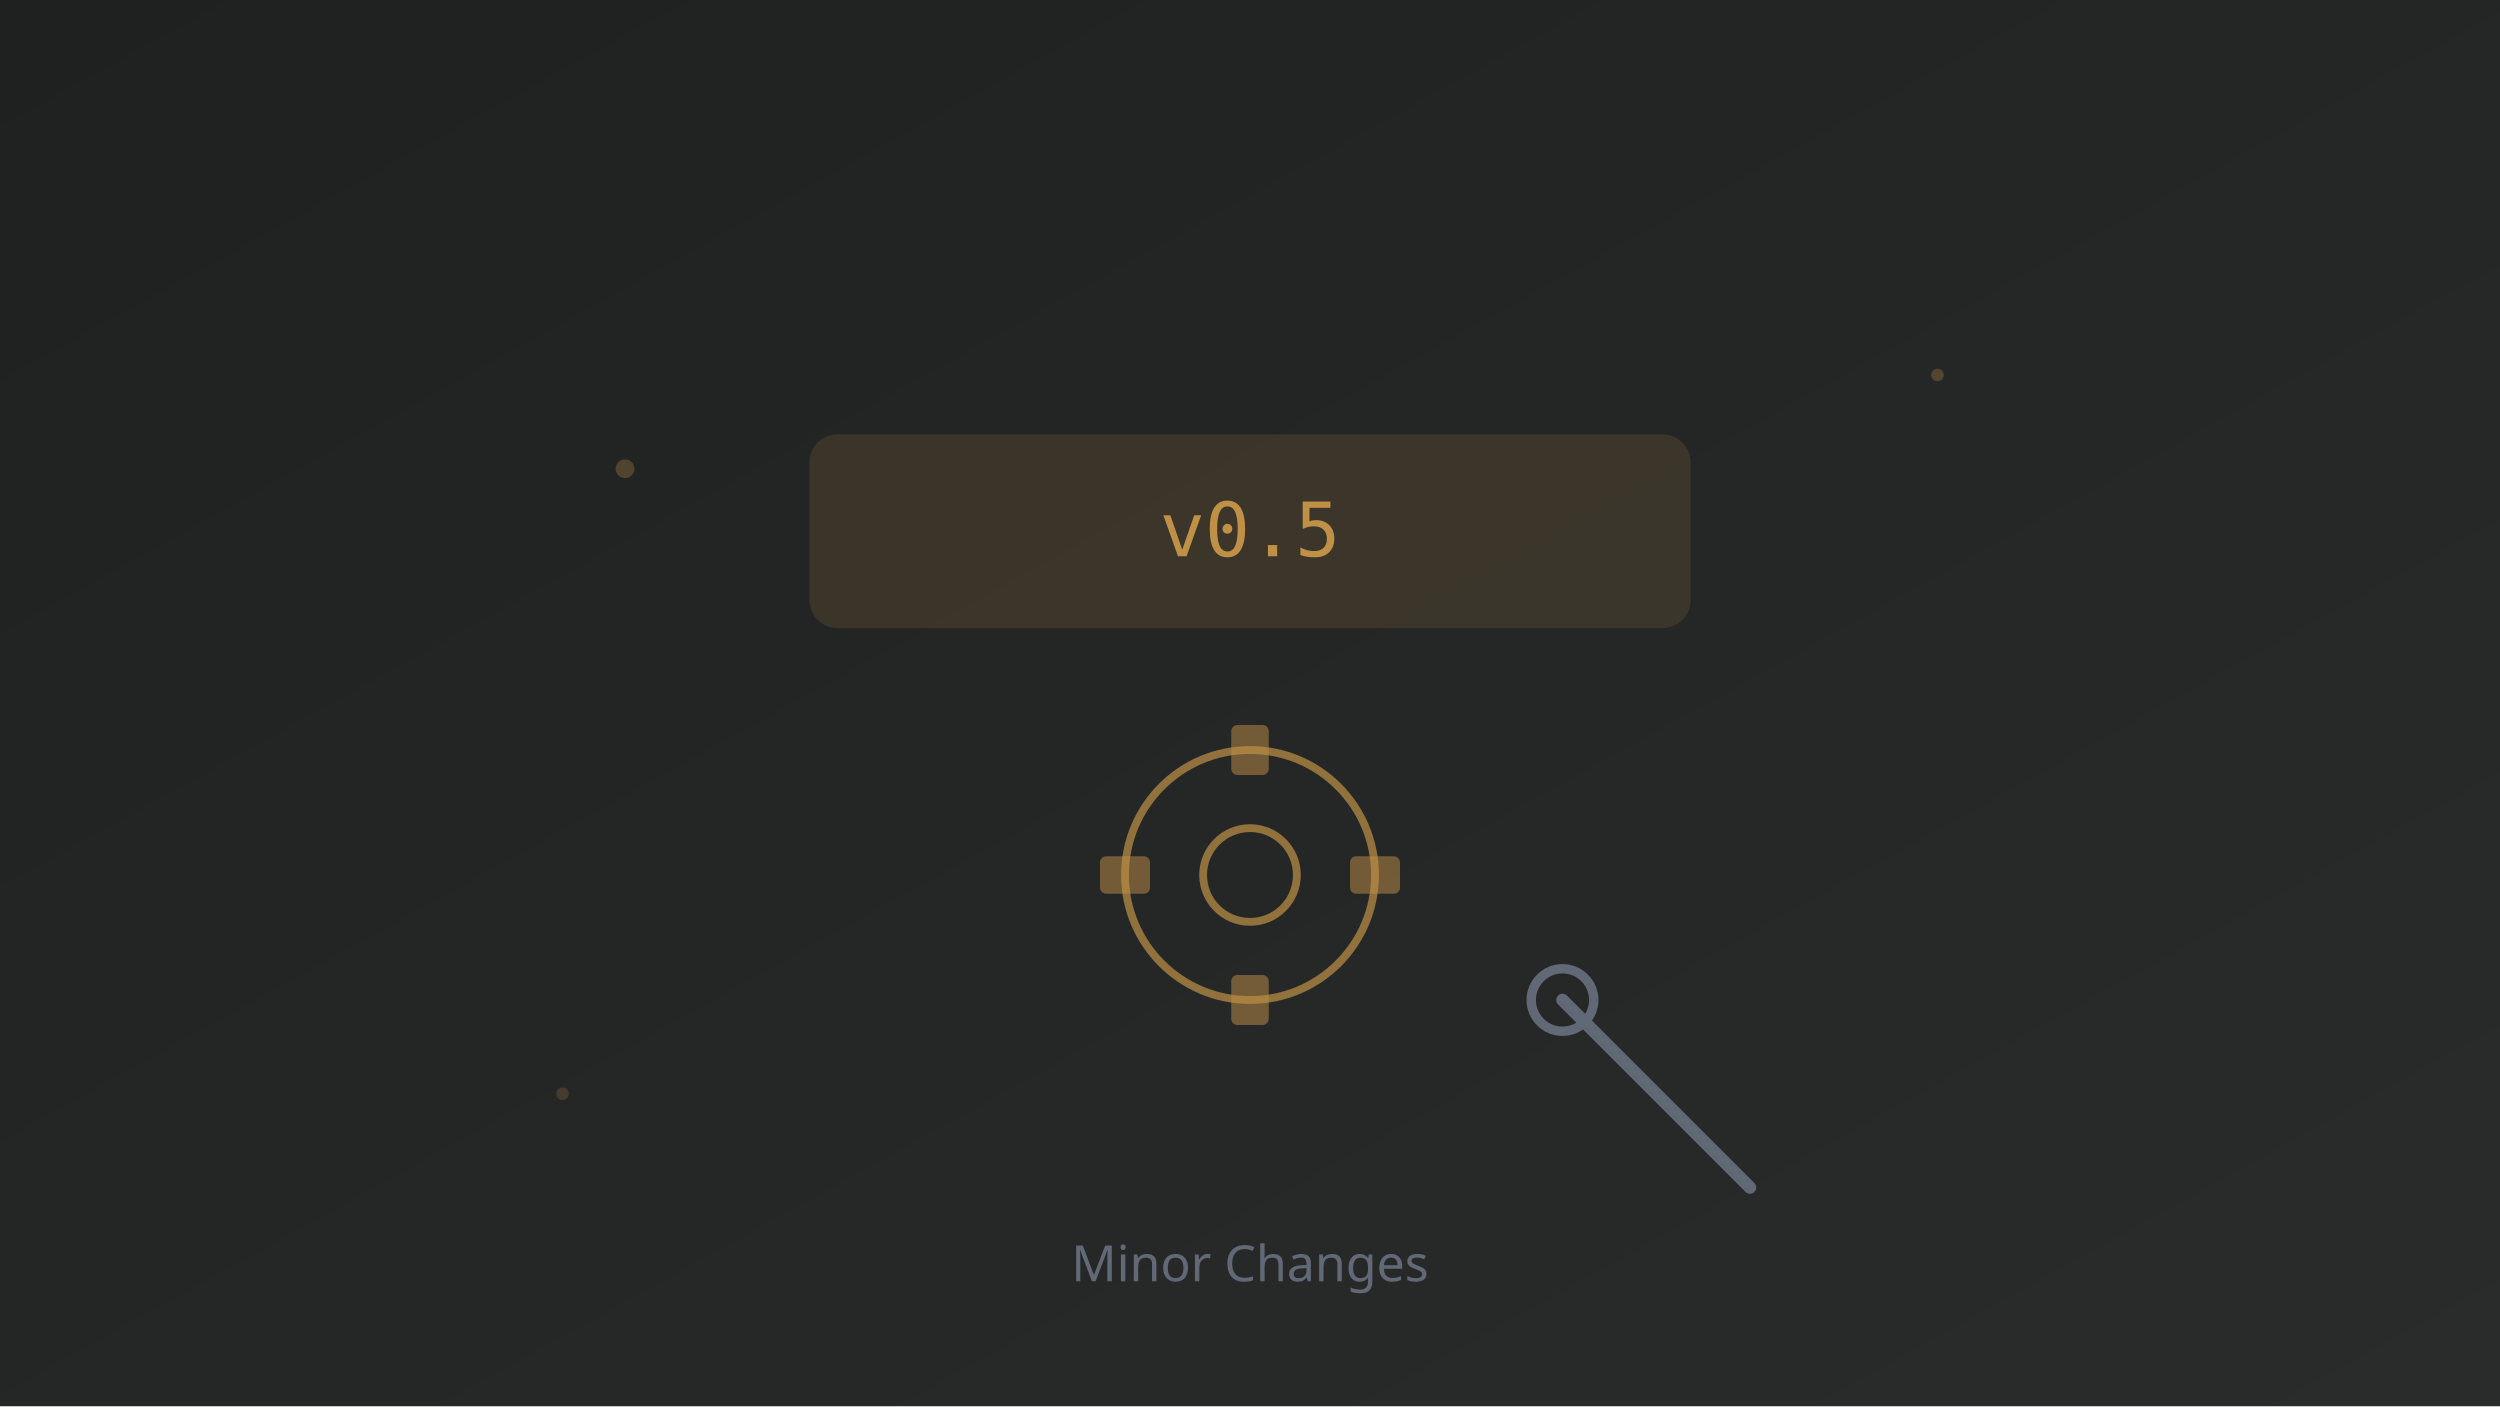
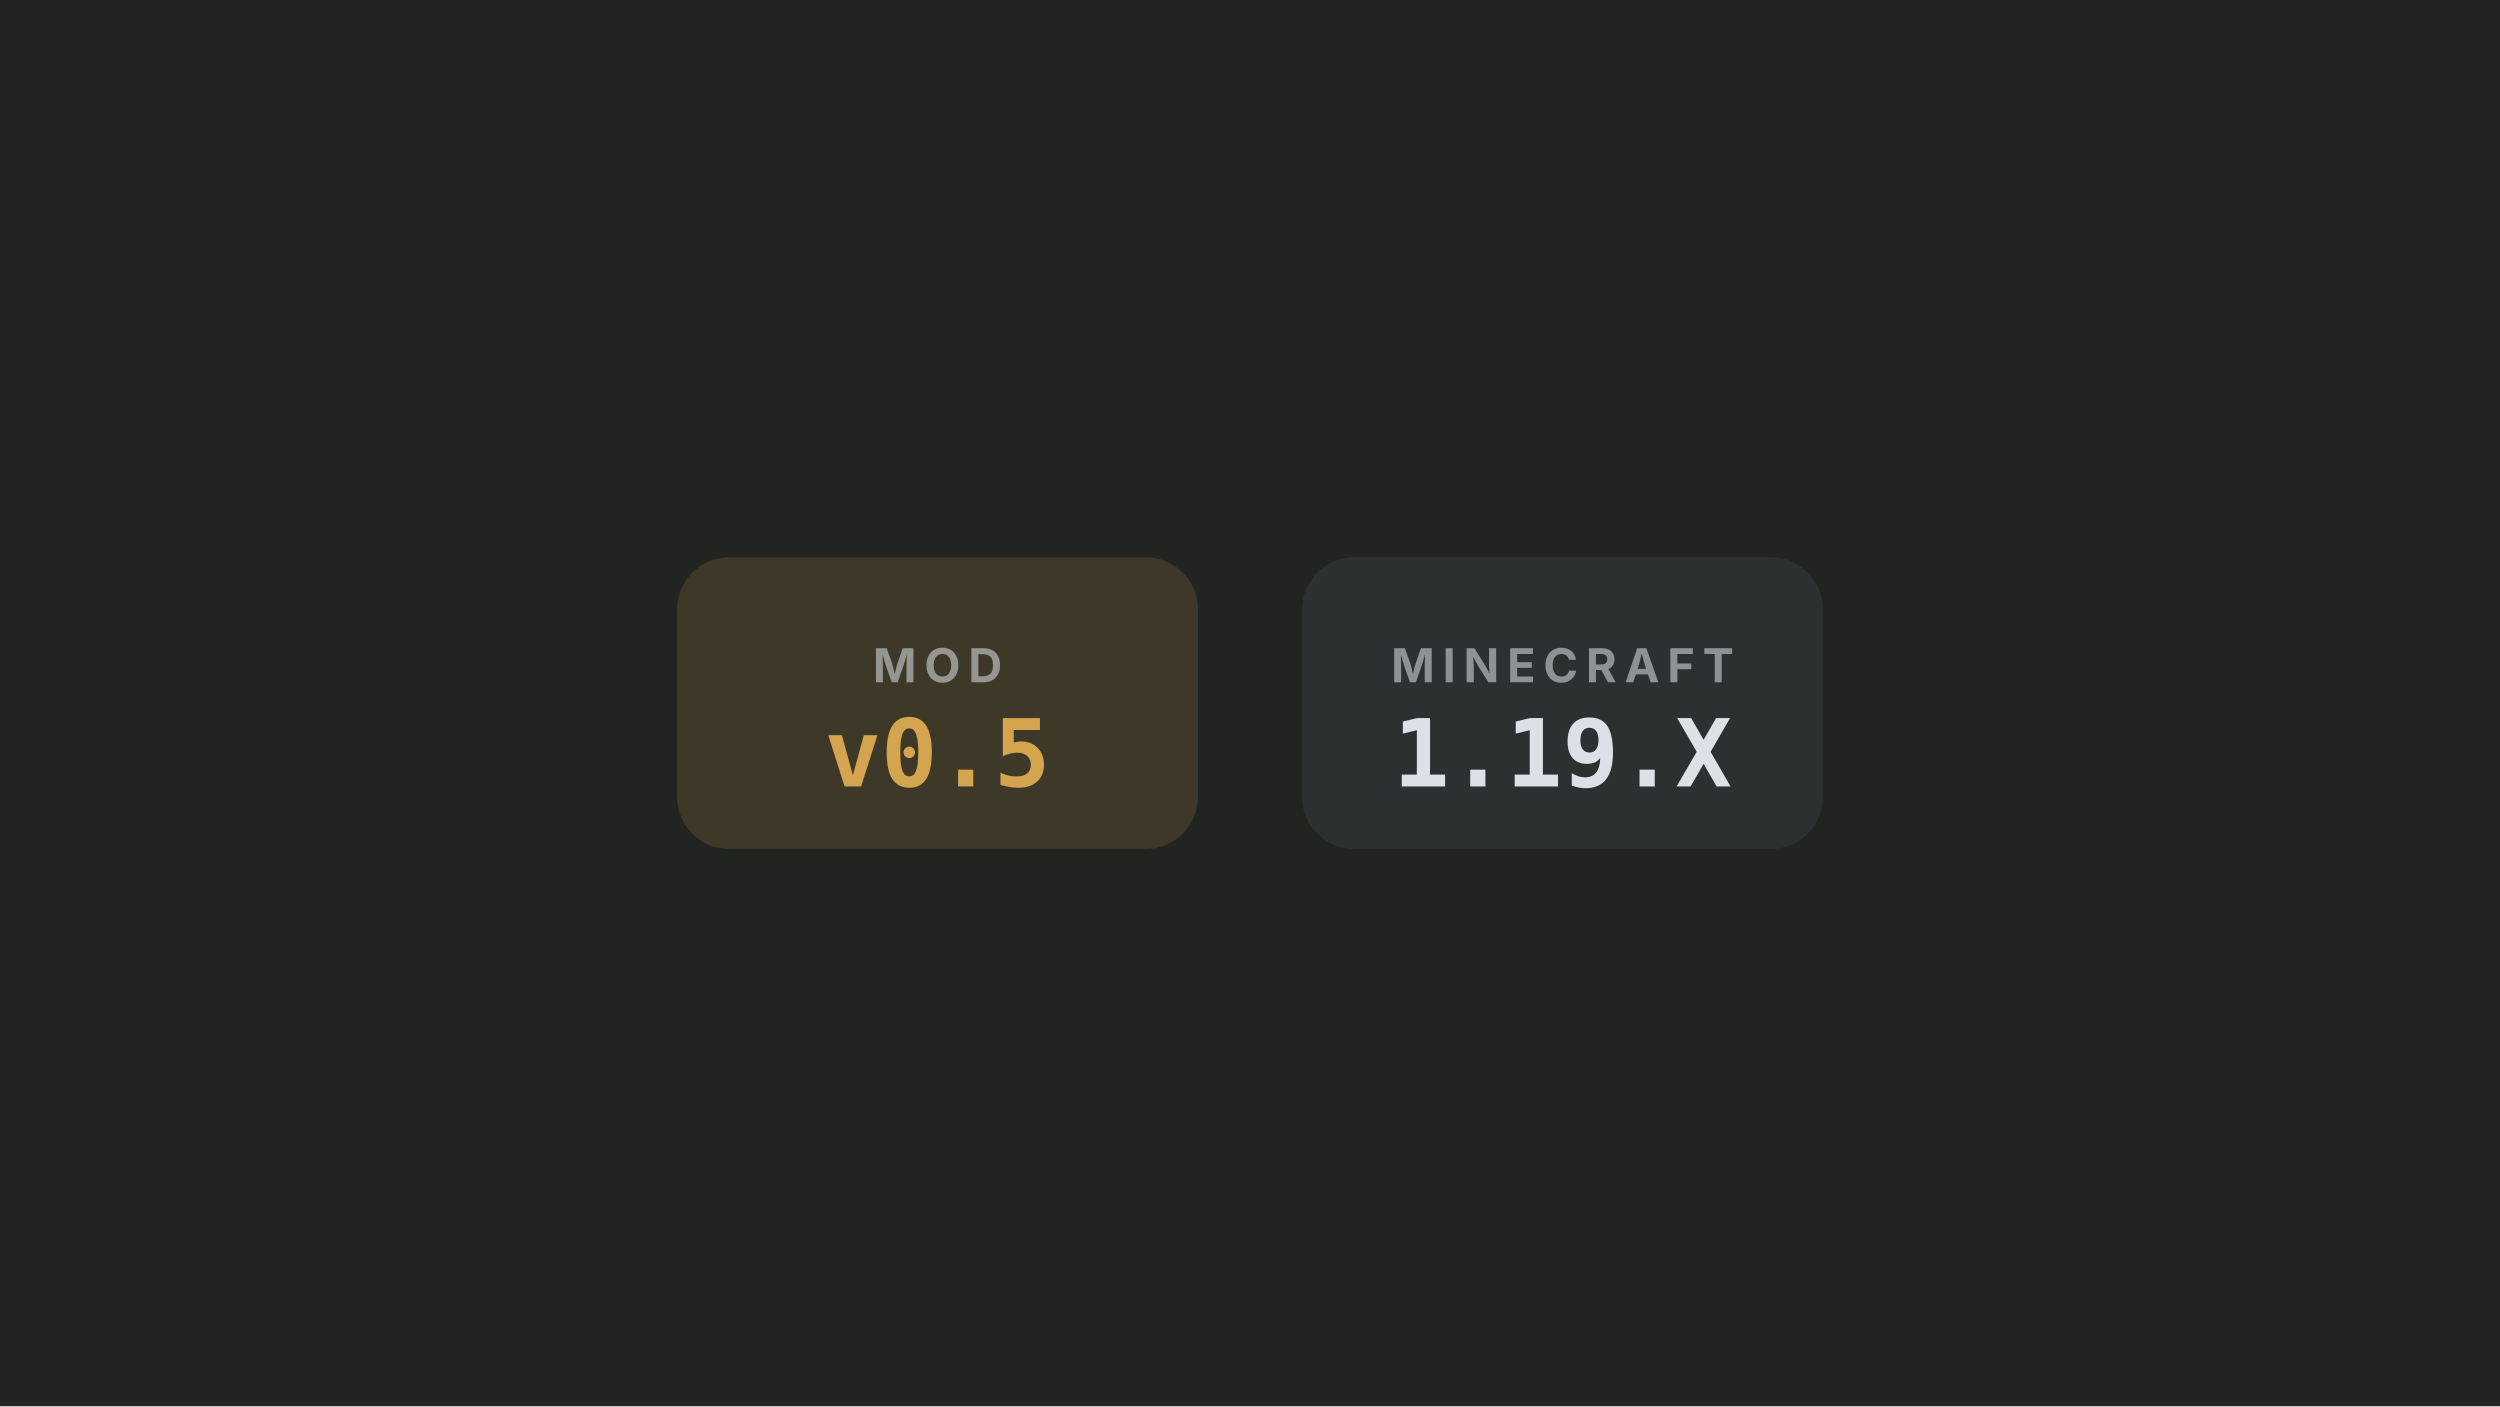
- <svg xmlns="http://www.w3.org/2000/svg" viewBox="0 0 800 450" width="800" height="450">
-   <defs>
-     <linearGradient id="bg" x1="0" y1="0" x2="1" y2="1">
-       <stop offset="0%" stop-color="#1f2121" />
-       <stop offset="100%" stop-color="#2a2c2c" />
-     </linearGradient>
-   </defs>
-   <rect width="800" height="450" fill="url(#bg)" />
-   <rect x="260" y="140" width="280" height="60" rx="8" fill="#bf9045" opacity="0.15" stroke="#bf9045" stroke-width="2" />
-   <text x="400" y="178" text-anchor="middle" font-family="monospace" font-size="24" fill="#bf9045">v0.5</text>
-   <circle cx="400" cy="280" r="40" fill="none" stroke="#bf9045" stroke-width="2.5" opacity="0.7" />
-   <circle cx="400" cy="280" r="15" fill="none" stroke="#bf9045" stroke-width="2.5" opacity="0.7" />
-   <rect x="394" y="232" width="12" height="16" rx="2" fill="#bf9045" opacity="0.5" />
-   <rect x="394" y="312" width="12" height="16" rx="2" fill="#bf9045" opacity="0.5" />
-   <rect x="432" y="274" width="16" height="12" rx="2" fill="#bf9045" opacity="0.5" />
-   <rect x="352" y="274" width="16" height="12" rx="2" fill="#bf9045" opacity="0.5" />
-   <path d="M500 320 l60 60" stroke="#626976" stroke-width="4" stroke-linecap="round" />
-   <circle cx="500" cy="320" r="10" fill="none" stroke="#626976" stroke-width="3" />
-   <circle cx="200" cy="150" r="3" fill="#bf9045" opacity="0.3" />
-   <circle cx="620" cy="120" r="2" fill="#bf9045" opacity="0.3" />
-   <circle cx="180" cy="350" r="2" fill="#bf9045" opacity="0.2" />
-   <text x="400" y="410" text-anchor="middle" font-family="sans-serif" font-size="16" fill="#626976">Minor Changes</text>
+ <svg xmlns="http://www.w3.org/2000/svg" viewBox="0 0 480 270">
+   <rect width="480" height="270" fill="#222422" />
+   <g transform="translate(240 135)" font-family="Menlo,monospace" font-weight="700">
+     <g transform="translate(-110 -28)">
+       <rect width="100" height="56" rx="10" fill="rgba(191,144,69,0.18)" />
+       <text x="50" y="24" text-anchor="middle" font-size="9" font-family="Inter,system-ui" fill="rgba(220,225,231,0.55)" letter-spacing="1.5">MOD</text>
+       <text x="50" y="44" text-anchor="middle" font-size="18" fill="#d4a54e">v0.5</text>
+     </g>
+     <g transform="translate(10 -28)">
+       <rect width="100" height="56" rx="10" fill="#2d3030" />
+       <text x="50" y="24" text-anchor="middle" font-size="9" font-family="Inter,system-ui" fill="rgba(220,225,231,0.55)" letter-spacing="1.5">MINECRAFT</text>
+       <text x="50" y="44" text-anchor="middle" font-size="18" fill="#dce1e7">1.19.X</text>
+     </g>
+   </g>
</svg>
